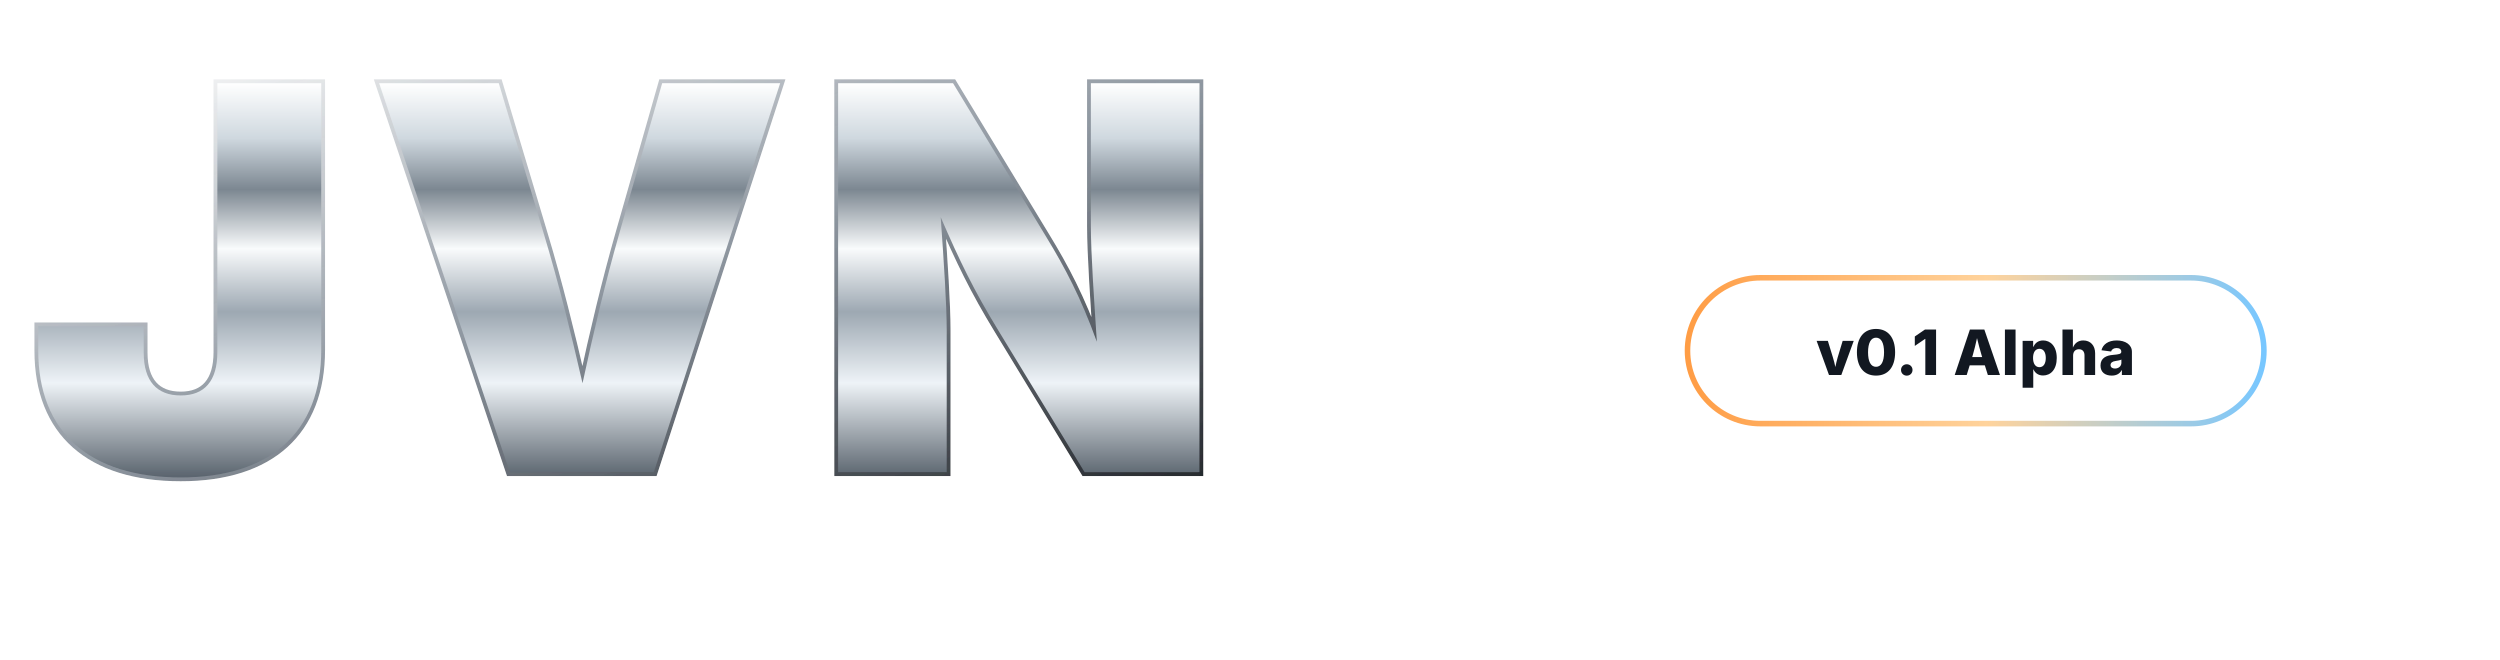
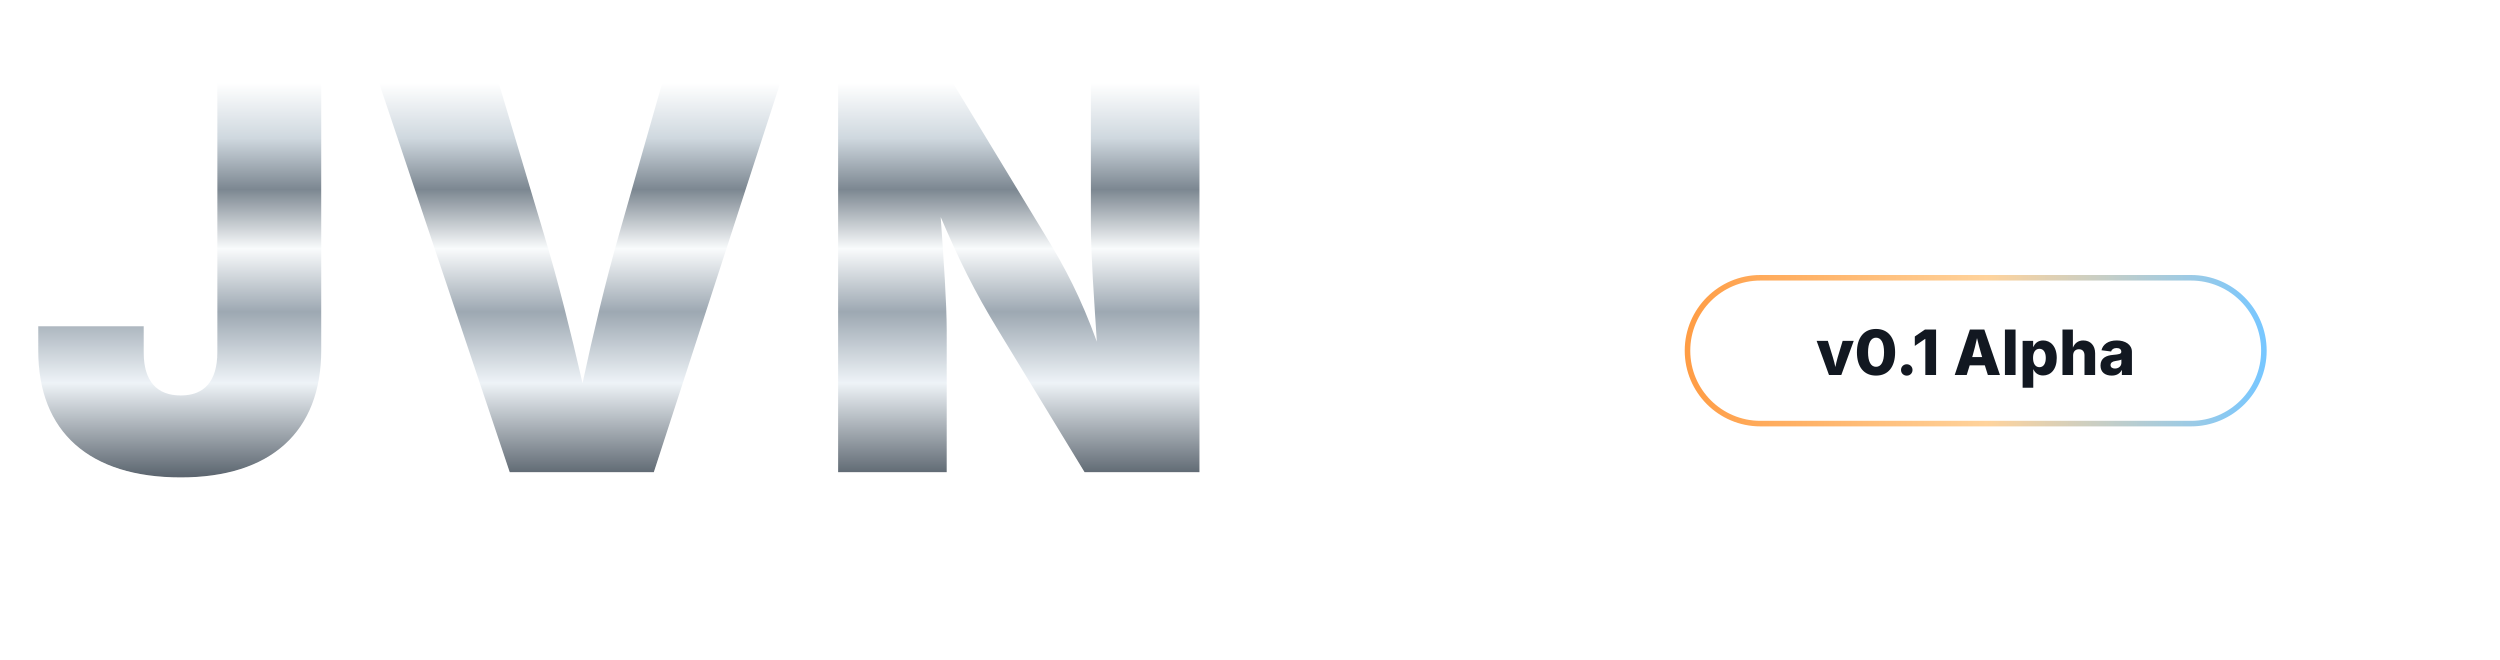
<svg xmlns="http://www.w3.org/2000/svg" width="720" height="190" viewBox="0 0 720 190" role="img" aria-labelledby="title desc">
  <defs>
    <linearGradient id="metal" x1="0" y1="0" x2="0" y2="1">
      <stop offset="0" stop-color="#ffffff" />
      <stop offset="0.14" stop-color="#cfd8df" />
      <stop offset="0.27" stop-color="#7c8791" />
      <stop offset="0.42" stop-color="#f9fbfc" />
      <stop offset="0.58" stop-color="#9da8b2" />
      <stop offset="0.76" stop-color="#eef3f7" />
      <stop offset="1" stop-color="#59636d" />
-     </linearGradient>
-     <linearGradient id="edge" x1="0" y1="0" x2="1" y2="1">
-       <stop offset="0" stop-color="#ffffff" stop-opacity="0.95" />
-       <stop offset="0.52" stop-color="#7d8792" stop-opacity="0.9" />
-       <stop offset="1" stop-color="#15191f" stop-opacity="0.96" />
    </linearGradient>
    <linearGradient id="accent" x1="0" y1="0" x2="1" y2="0">
      <stop offset="0" stop-color="#ff9d45" />
      <stop offset="0.52" stop-color="#ffd39c" />
      <stop offset="1" stop-color="#78c7ff" />
    </linearGradient>
    <filter id="wordmarkShadow" x="-10%" y="-20%" width="120%" height="150%">
      <feDropShadow dx="0" dy="10" stdDeviation="10" flood-color="#000000" flood-opacity="0.34" />
      <feDropShadow dx="0" dy="1" stdDeviation="1.2" flood-color="#ffffff" flood-opacity="0.22" />
    </filter>
  </defs>
  <g filter="url(#wordmarkShadow)">
-     <text x="8" y="136" font-family="Inter, ui-sans-serif, system-ui, -apple-system, BlinkMacSystemFont, Segoe UI, sans-serif" font-size="154" font-weight="900" letter-spacing="6" fill="url(#metal)" stroke="url(#edge)" stroke-width="2.2" paint-order="stroke fill">JVN</text>
+     <text x="8" y="136" font-family="Inter, ui-sans-serif, system-ui, -apple-system, BlinkMacSystemFont, Segoe UI, sans-serif" font-size="154" font-weight="900" letter-spacing="6" fill="url(#metal)">JVN</text>
  </g>
  <g transform="translate(486 80)">
    <rect x="0" y="0" width="166" height="42" rx="21" fill="none" stroke="url(#accent)" stroke-width="1.6" />
    <text x="83" y="28" text-anchor="middle" font-family="Inter, ui-sans-serif, system-ui, -apple-system, BlinkMacSystemFont, Segoe UI, sans-serif" font-size="18" font-weight="800" fill="#121821">v0.1 Alpha</text>
  </g>
</svg>
